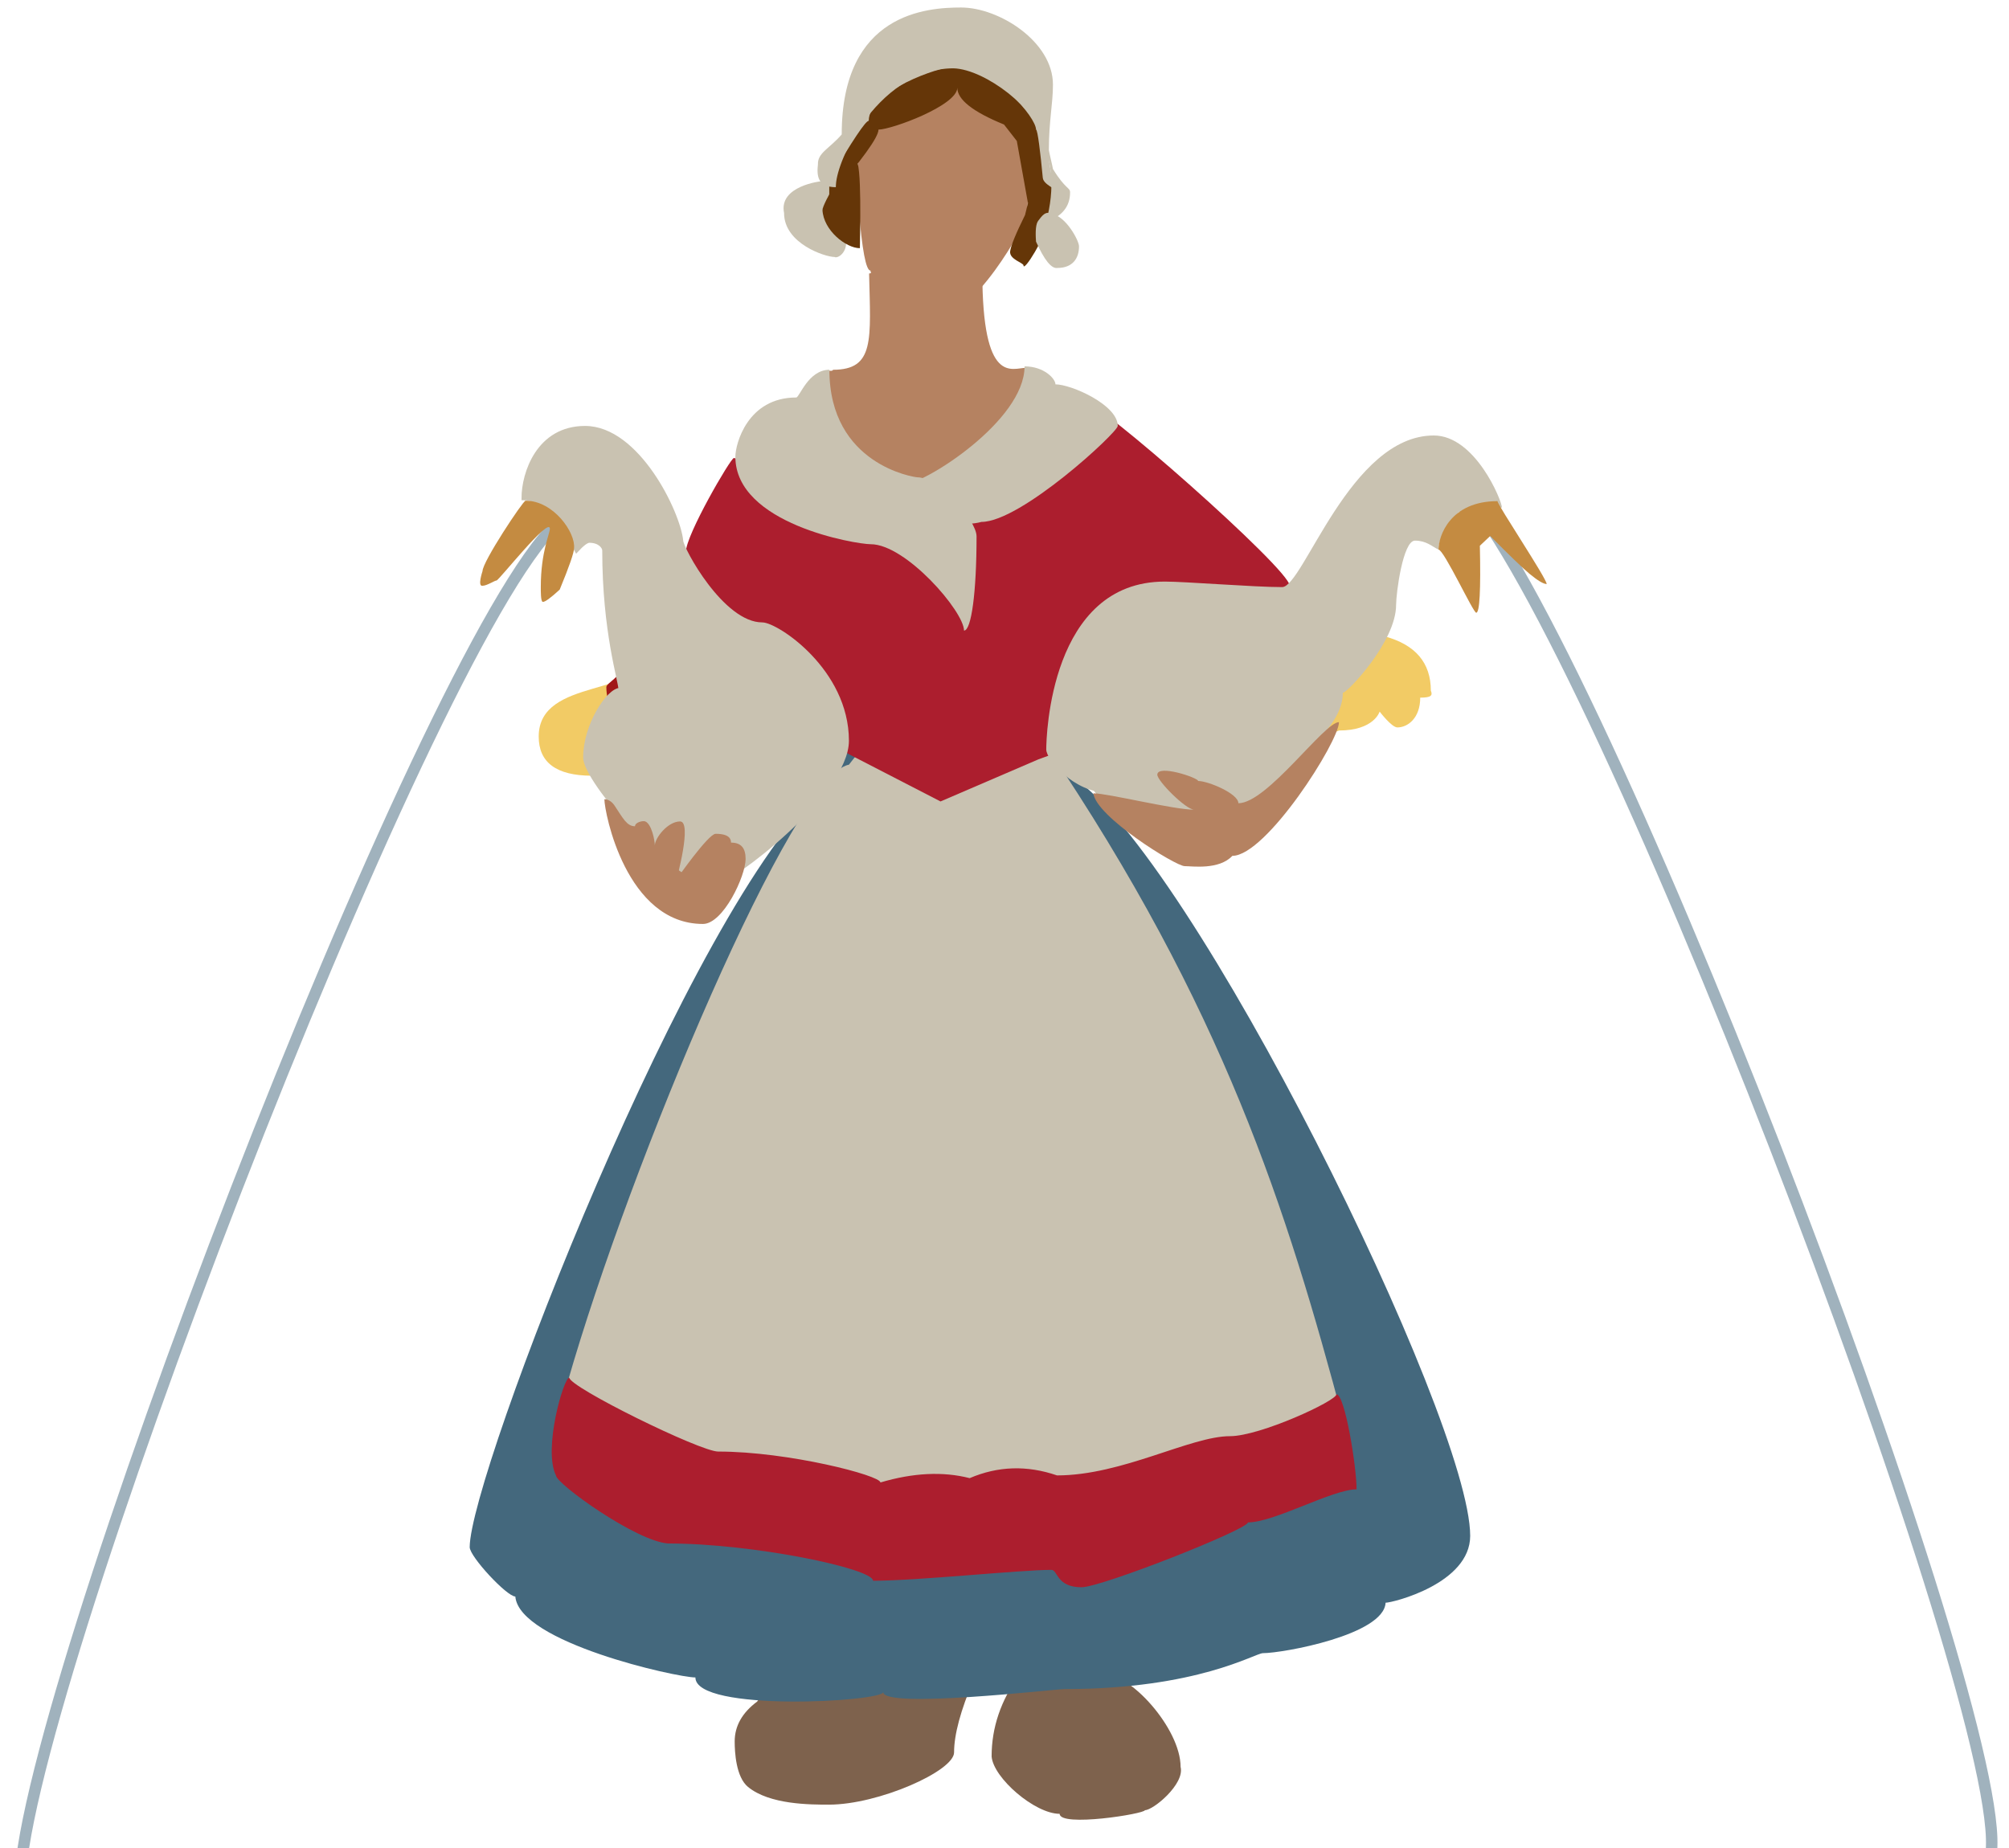
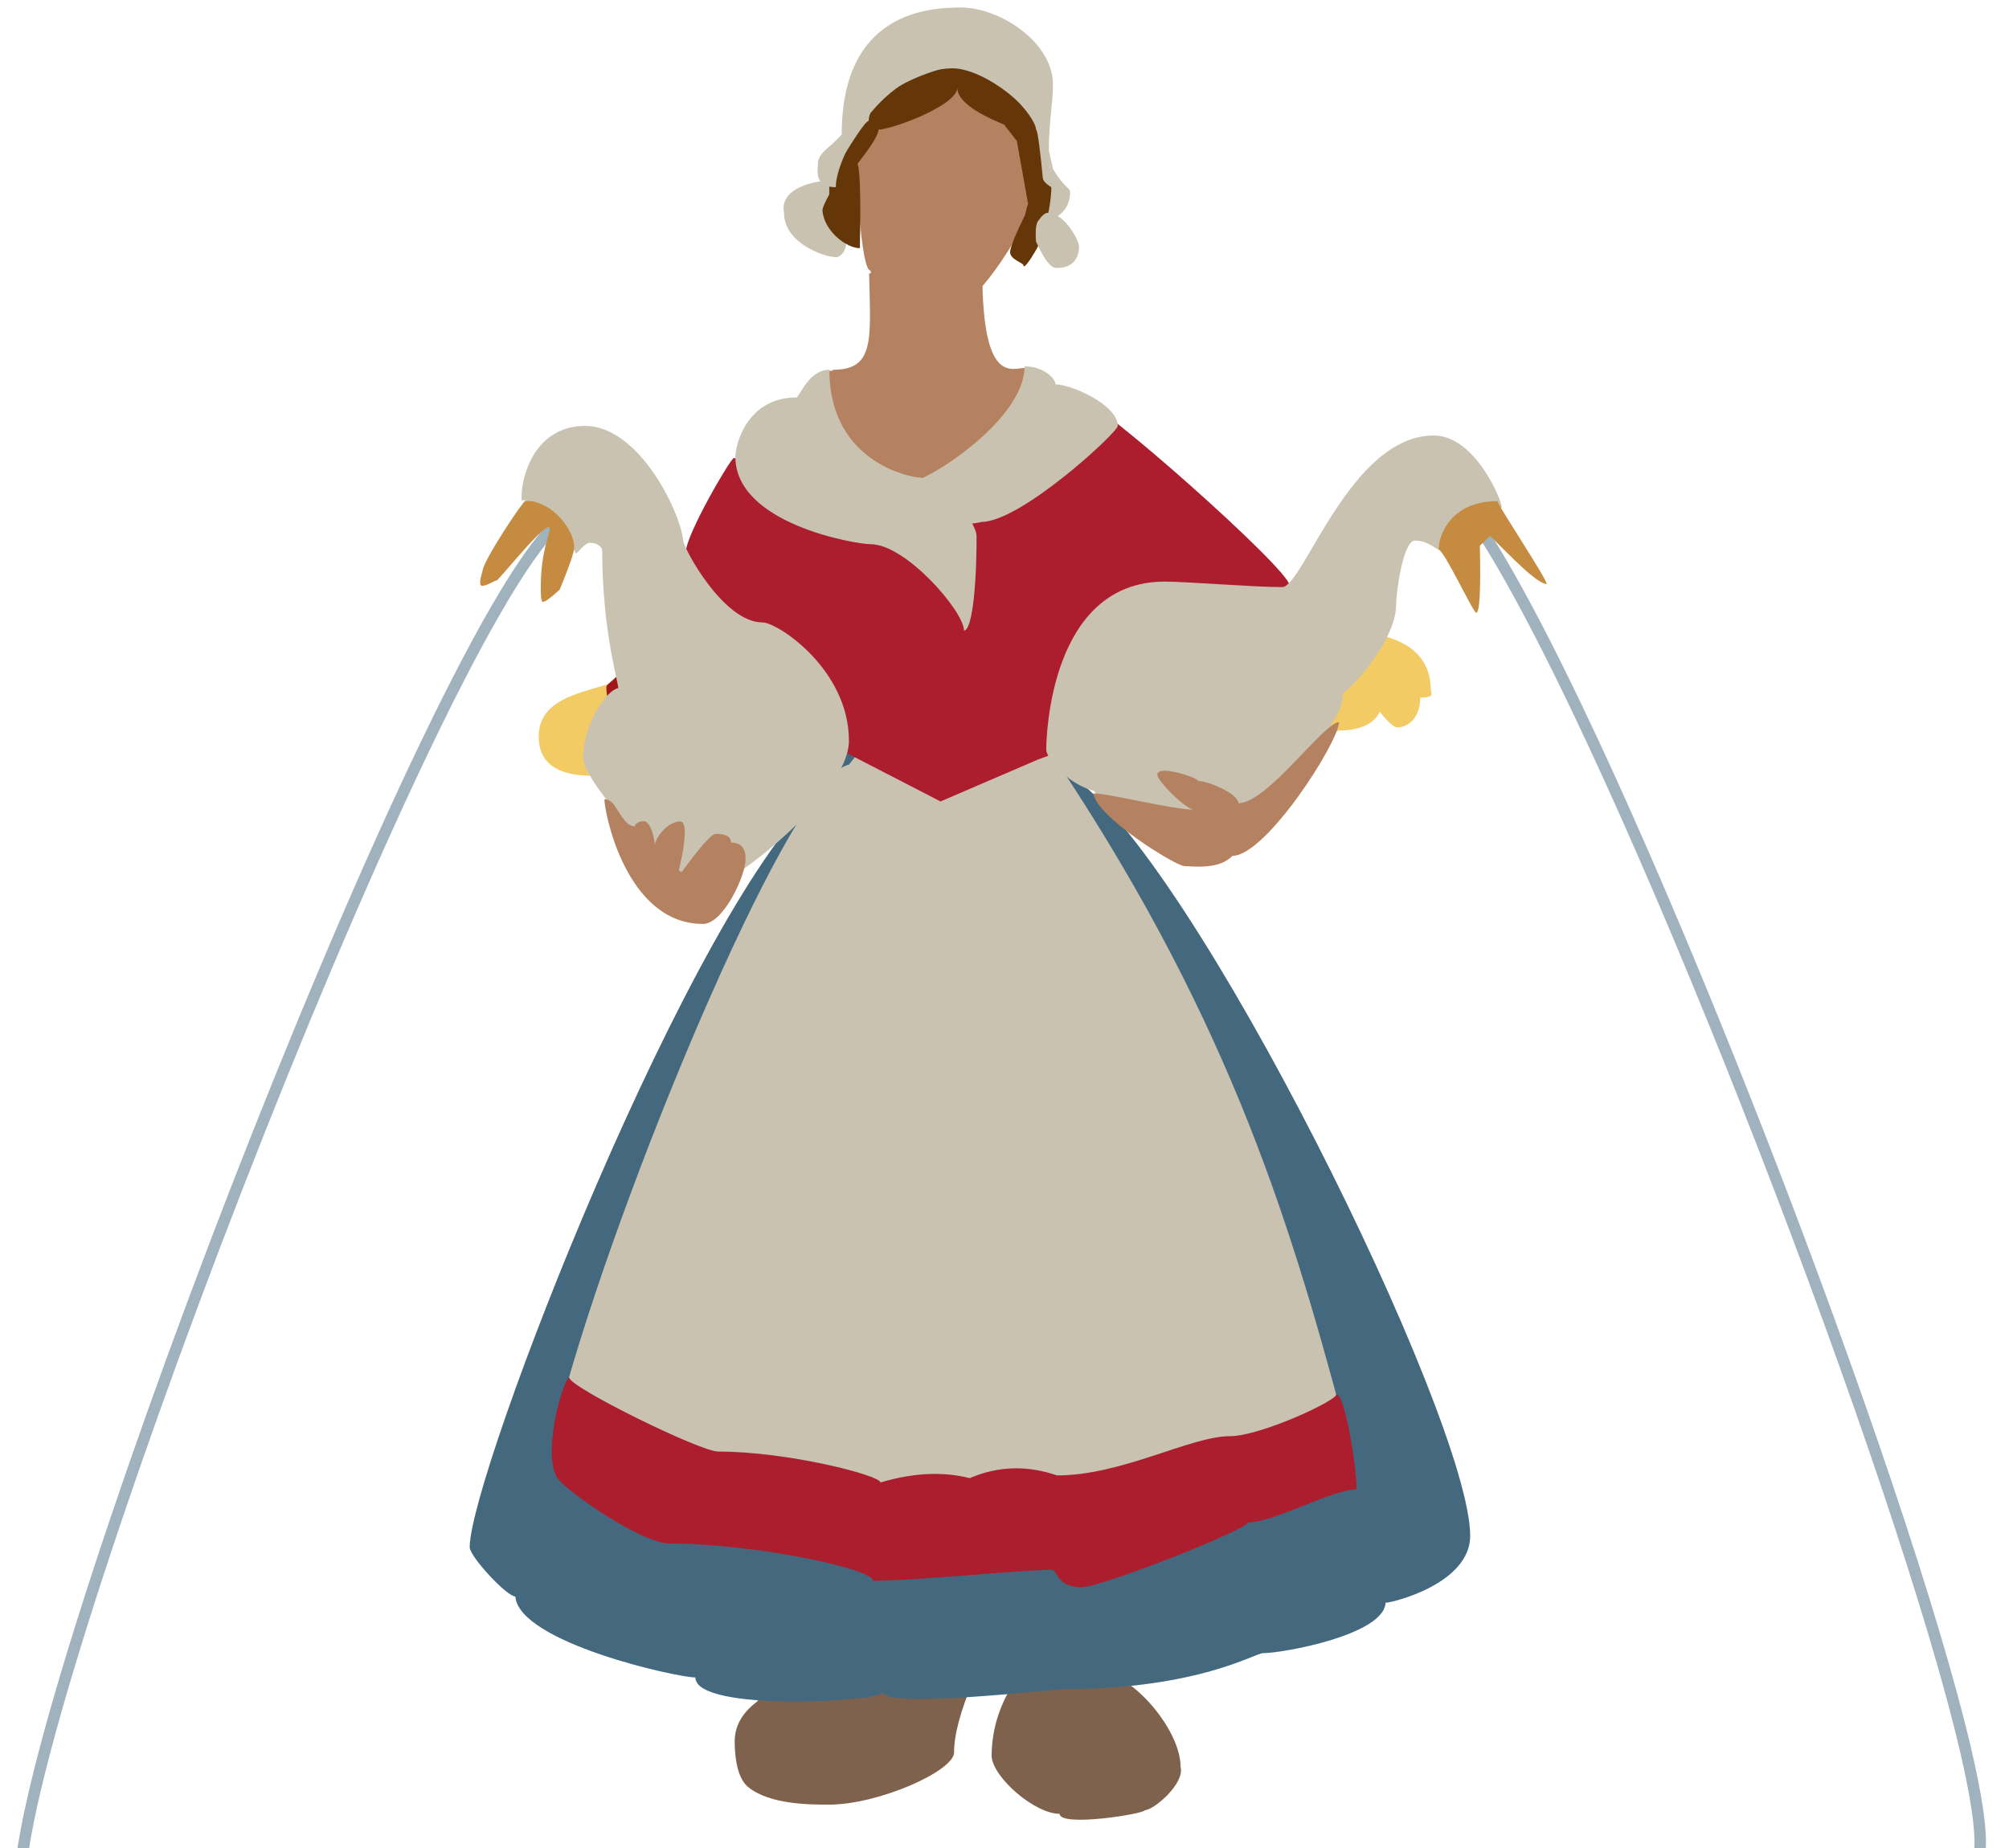
<svg xmlns="http://www.w3.org/2000/svg" xmlns:xlink="http://www.w3.org/1999/xlink" width="525px" height="483px" viewBox="0 0 525 483" version="1.1">
  <defs>
    <path d="M341.353,186.778 L331.806,205.665 C318.114,212.17 311.268,215.422 311.268,215.422 C311.268,215.422 301.842,212.784 282.989,207.508 L273.72,196.147 L321.835,174.062 L341.353,186.778 Z" id="path-1" />
  </defs>
  <g id="Artboard-Copy-3" stroke="none" stroke-width="1" fill="none" fill-rule="evenodd">
    <g id="Group" transform="translate(5.1972, 1.962)">
      <g id="water" transform="translate(0, 123.9429)" stroke="#44687D" stroke-linecap="square" stroke-opacity="0.507" stroke-width="3">
        <path d="M140.291,11 C105.798,42.79 -1.697,323.989 0.02,367.752" id="water-links" />
-         <path d="M515.291,0 C480.798,31.79 373.303,312.989 375.02,356.752" id="water-rechts" transform="translate(445.1455, 178.3762) scale(-1, 1) translate(-445.1455, -178.3762)" />
+         <path d="M512.291,0 C504.044,7.601 491.623,29.461 477.519,58.924 C432.637,152.686 370.713,323.453 372.02,356.752" id="water-rechts" transform="translate(442.1455, 178.3762) scale(-1, 1) translate(-442.1455, -178.3762)" />
      </g>
      <rect id="Rectangle" fill="#B58261" x="170.545" y="224" width="4" height="4" />
      <path d="M344.709,188.966 C353.92,188.966 355.337,184.022 355.337,184.022 C355.337,184.022 358.472,188.16 359.971,188.16 C362.69,188.16 365.94,185.728 365.94,180.377 C368.763,180.377 369.261,179.831 368.716,178.551 C368.716,171.282 364.712,166.556 356.706,164.371 L344.709,160.973 L336.395,186.778 L340.102,190.54 C341.335,190.269 342.871,189.745 344.709,188.966 Z" id="Path-29" fill="#F2CB65" />
      <path d="M135.58,190.54 C135.58,197.332 140.184,200.746 149.393,200.783 L163.199,187.925 C163.144,173.607 163.144,167.096 163.199,168.391 C163.718,180.465 135.58,174.755 135.58,190.54 Z" id="Path-28" fill="#F2CB65" />
      <path d="M157.673,171.956 C157.673,174.391 153.256,176.585 153.256,177.6 C153.256,179.71 153.745,181.652 154.725,183.423 C159.977,183.423 162.602,183.423 162.602,183.423 C162.602,183.423 162.333,180.146 161.796,173.59 C160.365,171.999 158.991,171.454 157.673,171.956 Z" id="Path-30" fill="#A11717" />
      <g id="Path-26">
        <use fill="#B3AC9D" xlink:href="#path-1" />
        <use fill="#C9C2B1" xlink:href="#path-1" />
      </g>
      <path d="M222.178,24.095 C226.542,18.962 229.705,16.086 231.667,15.467 C236.092,14.072 259.472,14.615 261.907,15.467 C262.579,15.703 268.577,34.853 268.998,40.423 C269.05,41.115 270.094,45.557 269.727,47.274 C269.403,48.787 267.718,47.726 267.046,46.572 C265.565,44.031 262.433,30.079 261.907,30.139 C257.608,30.63 245.756,17.509 245.833,17.711 C246.206,18.682 239.434,23.712 225.518,32.801 C218.29,37.458 214.676,39.787 214.676,39.787 C214.676,39.787 213.44,35.604 214.676,35.604 C215.5,35.604 218.001,31.767 222.178,24.095 Z" id="Path-18" fill="#C9C2B1" />
      <path d="M261.163,435.803 C256.345,442.451 253.935,449.558 253.935,457.123 C254.4,462.754 265.243,472.106 271.718,472.106 C271.718,475.654 293.998,472.106 293.998,471.156 C296.177,471.156 304.453,464.322 303.32,459.844 C303.32,449.776 289.943,435.085 283.307,435.803 C277.842,432.687 270.461,432.687 261.163,435.803 Z" id="Path-14" fill="#7E624D" />
      <path d="M211.439,469.705 C224.363,469.705 244.126,460.918 244.126,456.06 C244.126,451.397 245.827,445.072 249.23,437.085 L198.573,434.103 L192.668,442.763 C188.752,445.682 186.794,449.157 186.794,453.186 C186.794,455.99 187.129,462.494 190.279,465.08 C195.925,469.714 206.532,469.705 211.439,469.705 Z" id="Path-13" fill="#7E624D" />
      <path d="M219.759,190.54 C216.712,190.677 213.871,200.883 210.22,203.996 C175.556,233.562 117.545,383.61 117.545,402.408 C117.545,404.882 127.254,415.309 129.469,415.309 C130.475,427.308 171.622,436.463 176.529,436.463 C176.529,445.649 225.606,442.78 225.606,440.29 C225.606,444.732 270.677,439.5 272.984,439.5 C307.827,439.5 322.759,430.112 324.843,430.112 C330.072,430.112 356.457,425.342 356.891,416.93 C358.782,416.93 378.998,411.906 378.998,399.455 C378.998,368.957 306.196,221.264 274.785,200.894 C272.44,199.373 267.819,192.15 265.983,192.15 C250.119,192.15 235.956,190.54 219.759,190.54 Z" id="Path-2" fill="#44687D" />
      <path d="M143.054,359.565 C159.578,301.706 202.334,200.284 216.638,197.91 C230.542,179.387 254.217,174.375 268.226,192.979 C314.481,261.371 331.106,314.087 345.866,369.531 C344.536,375.893 321.96,385.257 278.137,397.625 C222.632,397.625 194.88,397.625 194.88,397.625 C194.88,397.625 148.76,373.225 148.76,373.225 C148.76,373.225 141.999,366.379 143.054,359.565 Z" id="Path-32" fill="#C9C2B1" />
      <path d="M216.459,195.065 C232.544,203.361 240.587,207.508 240.587,207.508 C240.587,207.508 249.1,203.845 266.127,196.52 C307.74,181.546 329.633,166.4 331.806,151.081 C331.806,146.815 280.829,101.818 277.849,102.845 C265.331,100.311 252.356,110.122 238.927,132.279 C204.585,122.59 187.137,117.746 186.58,117.746 C185.746,117.746 174.048,137.844 174.048,142.242 C181.083,160.447 195.22,178.055 216.459,195.065 Z" id="Path-3" fill="#AC1E2E" />
      <path d="M216.146,191.649 C216.146,173.266 197.763,161.209 193.982,161.209 C183.441,161.209 172.848,141.279 172.848,139.4 C172.116,132.034 161.455,109.862 147.692,109.862 C135.451,109.862 131.582,121.755 131.582,128.267 C136.015,128.267 140.642,132.813 145.462,141.905 C147.005,140.235 148.127,139.4 148.829,139.4 C151.441,139.4 152.682,140.95 152.682,141.905 C152.682,163.226 156.928,176.049 156.928,178.3 C153.784,178.3 147.692,187.538 147.692,196.035 C147.692,202.191 170.998,228.855 181.381,228.855 C185.393,228.855 216.146,205.446 216.146,191.649 Z" id="Path-4" stroke="#C9C2B1" fill="#C9C2B1" />
      <path d="M299.198,150.043 C304.664,150.043 322.416,151.484 329.851,151.484 C335.392,151.484 347.611,111.858 369.483,111.858 C380.31,111.858 387.285,128.89 387.285,130.693 C382.474,130.693 378.717,131.107 376.012,131.934 C372.483,135.874 370.718,139.125 370.718,141.687 C368.98,140.831 367.503,139.335 364.564,139.335 C361.418,139.335 359.639,153.09 359.639,156.119 C359.639,165.794 346.87,179.028 345.858,179.028 C345.81,179.077 345.713,179.112 345.713,179.175 C345.713,194.179 311.198,210.088 306.085,210.088 C306.085,205.559 309.646,196.294 316.768,182.293 C296.525,197.552 285.632,205.181 284.09,205.181 C275.669,205.181 268.215,196.689 268.215,193.926 C268.215,190.54 269.245,150.043 299.198,150.043 Z" id="Path-16" fill="#C9C2B1" />
      <path d="M132.139,128.901 C139.445,128.901 145.266,137.245 144.811,141.343 C144.811,142.485 143.563,146.085 141.066,152.142 C138.655,154.36 137.178,155.427 136.634,155.344 C136.085,155.26 136.127,152.452 136.127,151.362 C136.127,142.327 138.496,137.504 138.496,136.242 C138.496,132.854 125.151,149.757 124.564,149.757 C124.075,149.757 122.048,151.135 120.9,151.135 C119.513,151.375 120.9,147.304 120.9,147.304 C120.9,144.85 131.489,128.901 132.139,128.901 Z" id="Path-5" fill="#C48B41" />
      <path d="M212.491,94.683 C223.423,94.683 222.31,86.825 221.917,69.534 C233.391,66.83 240.734,62.676 251.506,69.107 C251.506,99.013 259.291,94.178 262.911,94.178 C265.498,101.739 267.254,109.621 268.177,117.826 L229.868,133.741 L204.909,117.826 C207.138,107.367 209.035,99.818 210.598,95.179 C210.816,94.533 212.273,95.328 212.491,94.683 Z" id="Path-8" fill="#B58261" />
      <path d="M222.291,68.771 C222.291,71.519 233.969,81.693 237.69,81.693 C249.863,81.693 262.798,55.668 262.798,55.668 C262.798,55.668 265.54,34.392 265.54,34.392 C265.54,34.392 259.008,29.34 245.943,19.236 C233.301,22.46 225.417,26.229 222.291,30.543 C219.165,34.857 218.134,42.143 219.198,52.399 C220.067,63.313 221.098,68.771 222.291,68.771 Z" id="Path-9" fill="#B58261" />
      <path d="M231.867,124.345 C236.409,124.345 262.545,108.067 262.545,93.794 C267.643,93.794 270.618,97.03 270.618,98.493 C274.744,98.493 286.9,103.85 286.9,109.357 C286.9,111.024 261.619,134.442 251.3,134.442 C242.65,136.806 230.004,130.359 231.867,124.345 Z" id="Path-7" fill="#C9C2B1" />
      <path d="M186.972,117.413 C186.972,134.979 218.439,140.276 222.34,140.276 C231.534,140.276 246.722,157.854 246.722,162.849 C248.66,162.849 250,152.77 250,138.226 C250,133.906 239.905,122.791 234.57,122.791 C233.76,122.791 211.542,119.495 211.542,94.683 C206.027,94.683 203.729,101.929 202.871,101.929 C190.181,101.929 186.972,114.035 186.972,117.413 Z" id="Path-6" fill="#C9C2B1" />
      <path d="M212.865,46.615 L209.732,52.909 C213.237,56.228 215.199,58.529 215.619,59.812 C216.853,63.582 213.849,65.75 212.865,65.2 C210.433,65.2 199.698,61.699 199.698,53.717 C198.234,46.572 209.43,45.403 209.43,45.403 C209.43,45.403 210.575,45.807 212.865,46.615 Z" id="Path-11" fill="#C9C2B1" />
      <path d="M218.373,39.787 C216.259,39.787 209.732,51.397 209.732,52.909 C209.997,58.289 215.919,62.905 219.512,62.905 C219.512,60.364 220.139,39.787 218.373,39.787 Z" id="Path-12" fill="#653608" />
      <path d="M244.969,20.966 C244.969,24.062 249.038,27.268 257.176,30.584 L260.52,34.879 L263.43,51.103 L262.672,54.233 C260.269,59.091 258.972,62.252 258.779,63.718 C258.501,65.838 262.273,66.706 262.273,67.416 C262.273,69.29 268.177,59.821 268.177,56.605 C268.177,54.971 272.384,52.774 272.384,50.465 C272.384,47.51 267.52,46.797 267.304,44.485 C266.716,38.194 265.973,31.91 265.54,31.91 C265.54,28.752 255.122,16.049 244.058,15.467 C240.347,15.467 221.826,21.774 221.826,29.613 C221.003,29.613 217.564,34.756 211.51,45.044 L211.51,49.725 C220.087,39.828 224.375,33.889 224.375,31.91 C227.774,31.91 244.969,25.61 244.969,20.966 Z" id="Path-10" fill="#653608" />
      <path d="M265.54,61.185 C267.719,66.024 269.578,68.32 271.117,68.072 C275.072,68.072 276.775,65.599 276.775,62.434 C276.775,60.843 273.246,54.495 269.805,54.032 C268.038,52.922 267.013,54.594 266.119,55.738 C265.523,56.501 265.33,58.317 265.54,61.185 Z" id="Path-24" fill="#C9C2B1" />
      <path d="M243.978,15.895 C252.51,16.149 266.172,27.177 266.172,33.175 C269.88,39.549 270.548,47.184 268.177,56.08 C272.352,54.576 274.44,51.998 274.44,48.343 C274.44,46.961 273.267,47.609 269.964,42.2 C269.964,41.98 268.896,37.51 268.896,37.292 C268.896,29.652 269.964,25.168 269.964,20.153 C269.964,8.92 255.888,0 245.961,0 C237.099,0 214.764,1.395 214.764,33.175 C211.456,36.966 208.445,37.986 208.55,40.991 C208.212,43.966 208.445,46.961 213.219,46.961 C213.219,46.759 213.239,46.537 213.253,46.296 C213.451,42.817 215.947,36.236 220.36,30.084 C225.674,22.679 233.766,15.895 243.978,15.895 Z" id="Path-15" fill="#C9C2B1" />
      <path d="M370.718,141.687 C370.718,138.125 373.782,129.019 386.137,129.019 C386.137,130.03 398.988,149.222 398.988,150.686 C398.151,150.686 396.64,149.781 394.456,147.972 C392.779,146.583 389.37,143.301 384.23,138.125 L381.526,140.678 C381.783,152.345 381.468,158.179 380.581,158.179 C379.883,158.395 372.138,141.687 370.718,141.687 Z" id="Path-17" fill="#C48B41" />
      <path d="M344.709,186.778 C340.843,186.778 325.935,207.973 318.42,207.973 C318.42,205.452 310.502,202.159 307.904,202.159 C307.904,201.315 297.237,197.74 297.237,200.521 C297.237,202.159 304.705,209.67 306.902,209.67 C301.494,209.67 284.313,205.379 280.538,205.379 C281.097,211.387 302.011,224.416 304.385,224.416 C306.354,224.416 313.37,225.461 316.845,221.726 C325.706,221.726 344.709,191.824 344.709,186.778 Z" id="Path-25" fill="#B58261" />
      <path d="M160.744,213.991 C160.744,212.96 162.799,212.461 163.435,212.73 C165.101,213.433 165.925,217.71 165.925,219.038 C165.925,217.062 169.316,212.73 172.52,212.73 C175.753,212.73 171.617,227.823 171.617,227.823 C171.617,227.823 179.899,215.962 181.815,215.962 C185.499,215.962 185.838,217.424 185.838,218.267 C188.455,218.267 189.649,219.67 189.649,222.543 C189.649,227.015 183.784,239.525 178.511,239.525 C158.427,239.525 152.745,210.377 152.745,206.925 C153.747,206.925 154.724,207.567 155.413,208.606 C157.653,211.981 158.632,213.991 160.744,213.991 Z" id="Path-27" fill="#B58261" />
      <path d="M143.582,358.104 C142.088,358.104 136.685,376.815 140.091,383.656 C140.091,385.794 161.035,400.889 169.405,401.446 C191.707,401.446 222.951,408 222.951,411.188 C234.65,411.188 261.443,408.342 269.55,408.342 C271.267,408.342 270.827,412.887 277.438,412.887 C282.652,412.887 320.913,397.773 320.913,395.94 C327.813,395.94 342.977,387.297 349.308,387.297 C349.308,381.406 346.269,362.459 344.043,362.459 C344.043,364.19 324.074,373.401 316.239,373.401 C305.882,373.401 288.097,383.656 271.024,383.656 C263.196,380.966 255.59,381.205 248.207,384.371 C241.225,382.585 233.448,382.961 224.879,385.5 C224.879,383.661 200.811,377.421 182.473,377.421 C177.756,377.421 143.582,360.582 143.582,358.104 Z" id="Path-31" fill="#AC1E2E" />
    </g>
  </g>
</svg>
